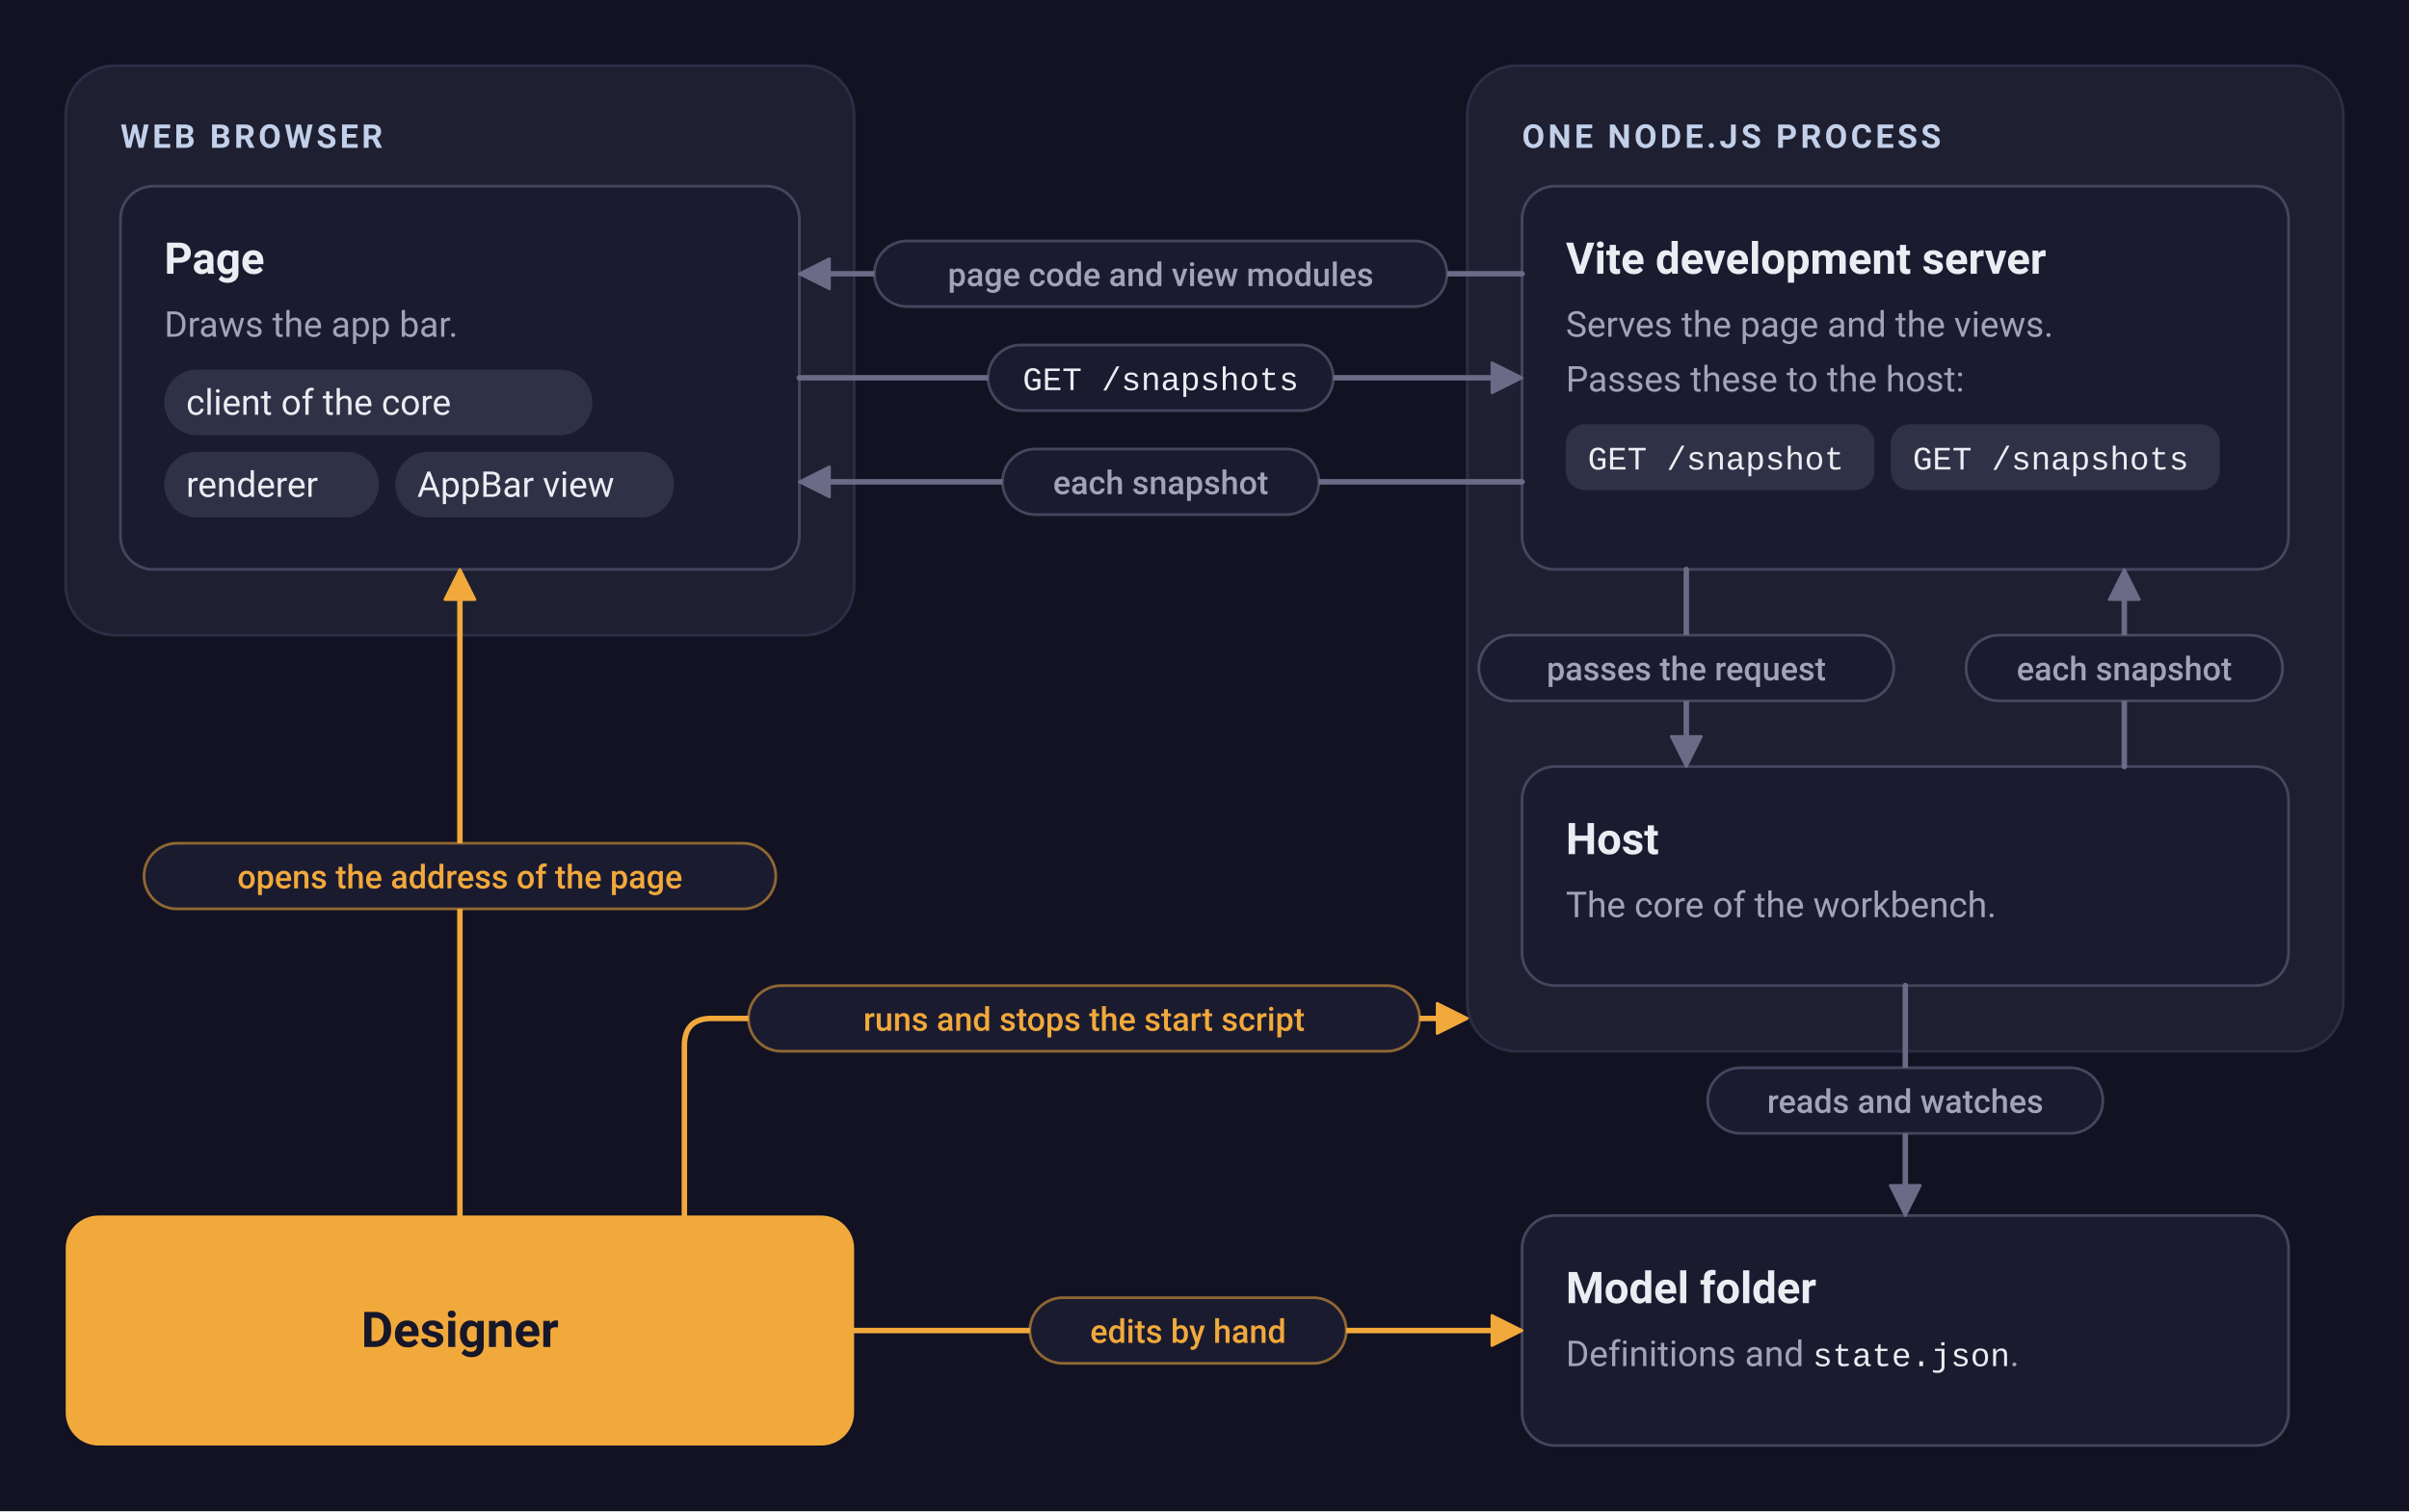
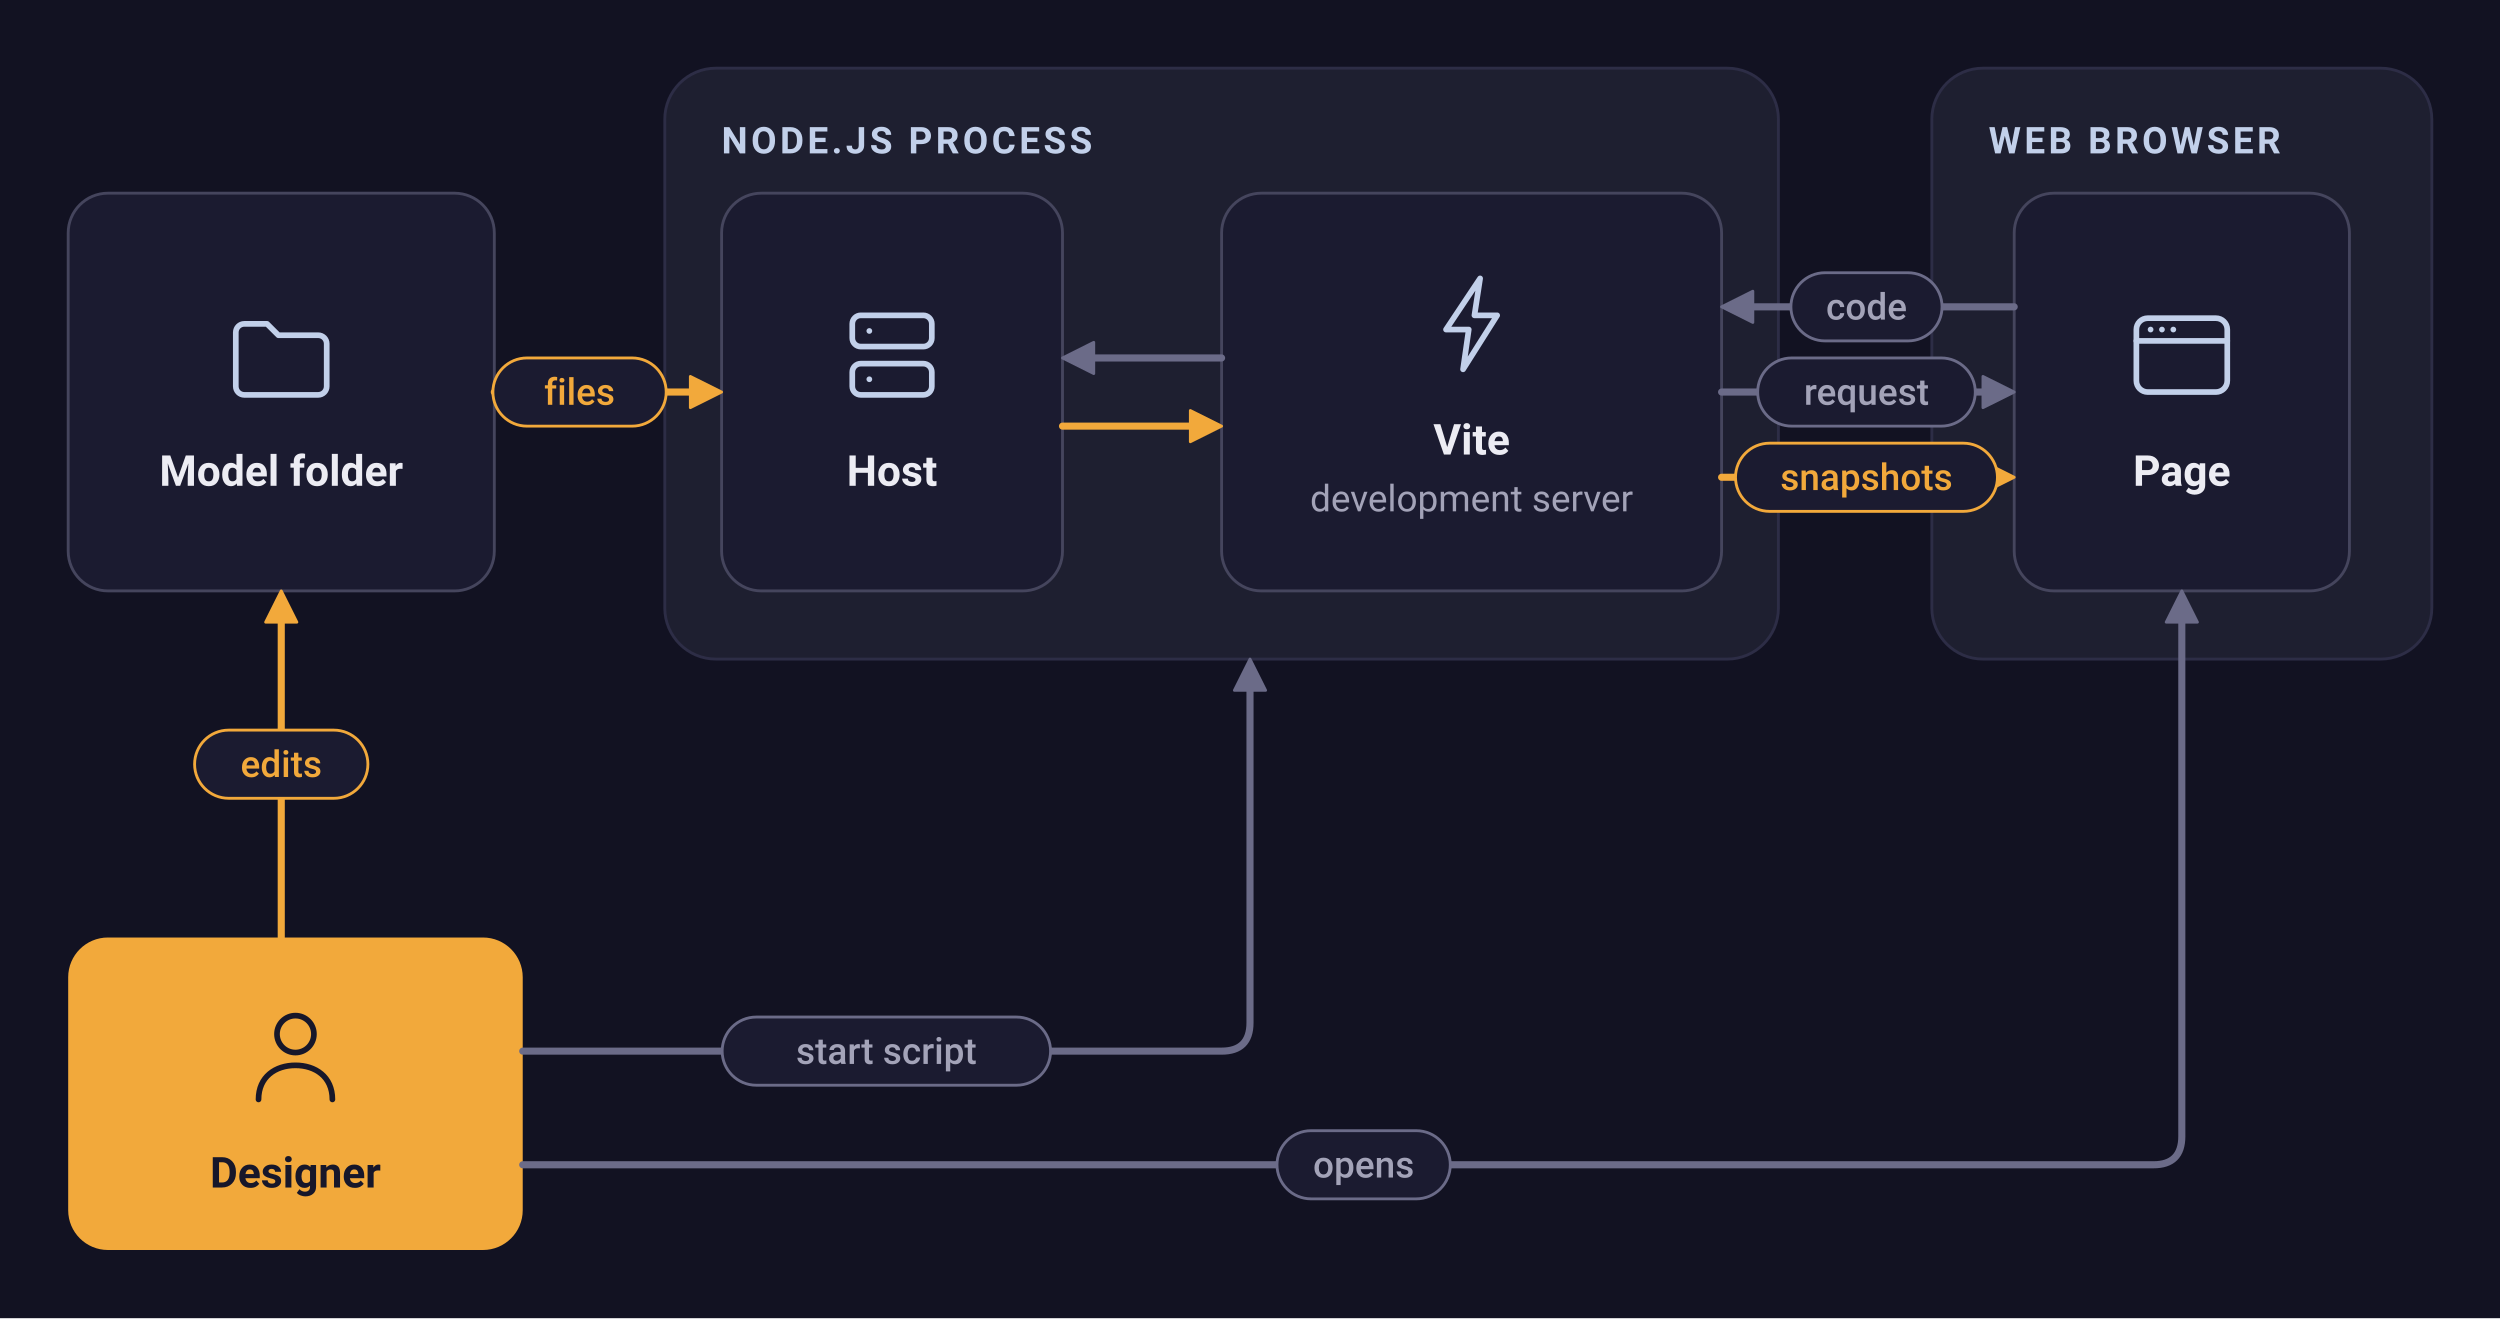
- <svg xmlns="http://www.w3.org/2000/svg" viewBox="0 0 880 552" width="880" height="552" role="img" aria-labelledby="title desc">
-   <rect width="880" height="552" fill="#121222" />
-   <rect x="24" y="24" width="288" height="208" rx="18" fill="#1e1f30" stroke="#2d2d46" />
-   <text x="44" y="54" font-family="system-ui, -apple-system, 'Segoe UI', Roboto, 'Helvetica Neue', Arial, sans-serif" font-weight="600" font-size="12" fill="#c2d0ea" text-anchor="start" letter-spacing="1.2">WEB BROWSER</text>
-   <rect x="536" y="24" width="320" height="360" rx="18" fill="#1e1f30" stroke="#2d2d46" />
-   <text x="556" y="54" font-family="system-ui, -apple-system, 'Segoe UI', Roboto, 'Helvetica Neue', Arial, sans-serif" font-weight="600" font-size="12" fill="#c2d0ea" text-anchor="start" letter-spacing="1.2">ONE NODE.JS PROCESS</text>
-   <rect x="44" y="68" width="248" height="140" rx="12" fill="#1b1b30" stroke="#45455d" filter="url(#shadow)" />
-   <text x="60" y="100" font-family="system-ui, -apple-system, 'Segoe UI', Roboto, 'Helvetica Neue', Arial, sans-serif" font-weight="600" font-size="16" fill="#ececf3" text-anchor="start">Page</text>
-   <text x="60" y="123" font-family="system-ui, -apple-system, 'Segoe UI', Roboto, 'Helvetica Neue', Arial, sans-serif" font-weight="400" font-size="13" fill="#a3a3b8" text-anchor="start">Draws the app bar.</text>
-   <rect x="60" y="135" width="156.4" height="24" rx="12" fill="#2f3146" />
-   <text x="68" y="151.5" font-family="system-ui, -apple-system, 'Segoe UI', Roboto, 'Helvetica Neue', Arial, sans-serif" font-weight="400" font-size="13" fill="#ececf3" text-anchor="start">client of the core</text>
-   <rect x="60" y="165" width="78.4" height="24" rx="12" fill="#2f3146" />
-   <text x="68" y="181.5" font-family="system-ui, -apple-system, 'Segoe UI', Roboto, 'Helvetica Neue', Arial, sans-serif" font-weight="400" font-size="13" fill="#ececf3" text-anchor="start">renderer</text>
-   <rect x="144.4" y="165" width="101.8" height="24" rx="12" fill="#2f3146" />
-   <text x="152.4" y="181.5" font-family="system-ui, -apple-system, 'Segoe UI', Roboto, 'Helvetica Neue', Arial, sans-serif" font-weight="400" font-size="13" fill="#ececf3" text-anchor="start">AppBar view</text>
-   <rect x="556" y="68" width="280" height="140" rx="12" fill="#1b1b30" stroke="#45455d" filter="url(#shadow)" />
-   <text x="572" y="100" font-family="system-ui, -apple-system, 'Segoe UI', Roboto, 'Helvetica Neue', Arial, sans-serif" font-weight="600" font-size="16" fill="#ececf3" text-anchor="start">Vite development server</text>
-   <text x="572" y="123" font-family="system-ui, -apple-system, 'Segoe UI', Roboto, 'Helvetica Neue', Arial, sans-serif" font-weight="400" font-size="13" fill="#a3a3b8" text-anchor="start">Serves the page and the views.</text>
-   <text x="572" y="143" font-family="system-ui, -apple-system, 'Segoe UI', Roboto, 'Helvetica Neue', Arial, sans-serif" font-weight="400" font-size="13" fill="#a3a3b8" text-anchor="start">Passes these to the host:</text>
-   <rect x="572" y="155" width="112.72" height="24" rx="7" fill="#2f3146" />
-   <text x="580" y="171.5" font-family="system-ui, -apple-system, 'Segoe UI', Roboto, 'Helvetica Neue', Arial, sans-serif" font-weight="400" font-size="13" fill="#ececf3" text-anchor="start">
-     <tspan font-family="ui-monospace, SFMono-Regular, Menlo, Consolas, 'Liberation Mono', monospace" font-weight="400" font-size="12" fill="#ececf3">GET /snapshot</tspan>
-   </text>
-   <rect x="690.72" y="155" width="120.16" height="24" rx="7" fill="#2f3146" />
-   <text x="698.72" y="171.5" font-family="system-ui, -apple-system, 'Segoe UI', Roboto, 'Helvetica Neue', Arial, sans-serif" font-weight="400" font-size="13" fill="#ececf3" text-anchor="start">
-     <tspan font-family="ui-monospace, SFMono-Regular, Menlo, Consolas, 'Liberation Mono', monospace" font-weight="400" font-size="12" fill="#ececf3">GET /snapshots</tspan>
-   </text>
-   <rect x="556" y="280" width="280" height="80" rx="12" fill="#1b1b30" stroke="#45455d" filter="url(#shadow)" />
-   <text x="572" y="312" font-family="system-ui, -apple-system, 'Segoe UI', Roboto, 'Helvetica Neue', Arial, sans-serif" font-weight="600" font-size="16" fill="#ececf3" text-anchor="start">Host</text>
-   <text x="572" y="335" font-family="system-ui, -apple-system, 'Segoe UI', Roboto, 'Helvetica Neue', Arial, sans-serif" font-weight="400" font-size="13" fill="#a3a3b8" text-anchor="start">The core of the workbench.</text>
-   <rect x="556" y="444" width="280" height="84" rx="12" fill="#1b1b30" stroke="#45455d" filter="url(#shadow)" />
-   <text x="572" y="476" font-family="system-ui, -apple-system, 'Segoe UI', Roboto, 'Helvetica Neue', Arial, sans-serif" font-weight="600" font-size="16" fill="#ececf3" text-anchor="start">Model folder</text>
-   <text x="572" y="499" font-family="system-ui, -apple-system, 'Segoe UI', Roboto, 'Helvetica Neue', Arial, sans-serif" font-weight="400" font-size="13" fill="#a3a3b8" text-anchor="start">Definitions and <tspan font-family="ui-monospace, SFMono-Regular, Menlo, Consolas, 'Liberation Mono', monospace" font-weight="400" font-size="12" fill="#ececf3">state.json</tspan>.</text>
-   <rect x="24" y="444" width="288" height="84" rx="12" fill="#f2a93b" stroke="none" filter="url(#shadow)" />
-   <text x="168" y="492" font-family="system-ui, -apple-system, 'Segoe UI', Roboto, 'Helvetica Neue', Arial, sans-serif" font-weight="600" font-size="18" fill="#17172a" text-anchor="middle">Designer</text>
-   <path d="M556 100 L302 100" fill="none" stroke="#6b6b88" stroke-width="2" stroke-linecap="round" stroke-linejoin="round" />
-   <polygon points="292,100 303,94.5 303,105.5" fill="#6b6b88" stroke="#6b6b88" stroke-width="1" stroke-linejoin="round" />
-   <rect x="319.4" y="88" width="209.2" height="24" rx="12" fill="#1b1b30" stroke="#6b6b88" stroke-opacity="0.55" />
-   <text x="424" y="104.5" font-family="system-ui, -apple-system, 'Segoe UI', Roboto, 'Helvetica Neue', Arial, sans-serif" font-weight="500" font-size="12" fill="#a3a3b8" text-anchor="middle">page code and view modules</text>
-   <path d="M292 138 L546 138" fill="none" stroke="#6b6b88" stroke-width="2" stroke-linecap="round" stroke-linejoin="round" />
-   <polygon points="556,138 545,143.5 545,132.5" fill="#6b6b88" stroke="#6b6b88" stroke-width="1" stroke-linejoin="round" />
-   <rect x="360.92" y="126" width="126.16" height="24" rx="12" fill="#1b1b30" stroke="#6b6b88" stroke-opacity="0.55" />
-   <text x="424" y="142.5" font-family="system-ui, -apple-system, 'Segoe UI', Roboto, 'Helvetica Neue', Arial, sans-serif" font-weight="500" font-size="12" fill="#a3a3b8" text-anchor="middle">
-     <tspan font-family="ui-monospace, SFMono-Regular, Menlo, Consolas, 'Liberation Mono', monospace" font-weight="400" font-size="12" fill="#ececf3">GET /snapshots</tspan>
-   </text>
-   <path d="M556 176 L302 176" fill="none" stroke="#6b6b88" stroke-width="2" stroke-linecap="round" stroke-linejoin="round" />
-   <polygon points="292,176 303,170.5 303,181.5" fill="#6b6b88" stroke="#6b6b88" stroke-width="1" stroke-linejoin="round" />
-   <rect x="366.2" y="164" width="115.6" height="24" rx="12" fill="#1b1b30" stroke="#6b6b88" stroke-opacity="0.55" />
-   <text x="424" y="180.5" font-family="system-ui, -apple-system, 'Segoe UI', Roboto, 'Helvetica Neue', Arial, sans-serif" font-weight="500" font-size="12" fill="#a3a3b8" text-anchor="middle">each snapshot</text>
-   <path d="M616 208 L616 270" fill="none" stroke="#6b6b88" stroke-width="2" stroke-linecap="round" stroke-linejoin="round" />
-   <polygon points="616,280 610.5,269 621.5,269" fill="#6b6b88" stroke="#6b6b88" stroke-width="1" stroke-linejoin="round" />
-   <rect x="540.2" y="232" width="151.6" height="24" rx="12" fill="#1b1b30" stroke="#6b6b88" stroke-opacity="0.55" />
-   <text x="616" y="248.5" font-family="system-ui, -apple-system, 'Segoe UI', Roboto, 'Helvetica Neue', Arial, sans-serif" font-weight="500" font-size="12" fill="#a3a3b8" text-anchor="middle">passes the request</text>
-   <path d="M776 280 L776 218" fill="none" stroke="#6b6b88" stroke-width="2" stroke-linecap="round" stroke-linejoin="round" />
-   <polygon points="776,208 781.5,219 770.5,219" fill="#6b6b88" stroke="#6b6b88" stroke-width="1" stroke-linejoin="round" />
-   <rect x="718.2" y="232" width="115.6" height="24" rx="12" fill="#1b1b30" stroke="#6b6b88" stroke-opacity="0.55" />
-   <text x="776" y="248.5" font-family="system-ui, -apple-system, 'Segoe UI', Roboto, 'Helvetica Neue', Arial, sans-serif" font-weight="500" font-size="12" fill="#a3a3b8" text-anchor="middle">each snapshot</text>
-   <path d="M696 360 L696 434" fill="none" stroke="#6b6b88" stroke-width="2" stroke-linecap="round" stroke-linejoin="round" />
-   <polygon points="696,444 690.5,433 701.5,433" fill="#6b6b88" stroke="#6b6b88" stroke-width="1" stroke-linejoin="round" />
-   <rect x="623.8" y="390" width="144.4" height="24" rx="12" fill="#1b1b30" stroke="#6b6b88" stroke-opacity="0.55" />
-   <text x="696" y="406.5" font-family="system-ui, -apple-system, 'Segoe UI', Roboto, 'Helvetica Neue', Arial, sans-serif" font-weight="500" font-size="12" fill="#a3a3b8" text-anchor="middle">reads and watches</text>
-   <path d="M168 444 L168 218" fill="none" stroke="#f2a93b" stroke-width="2" stroke-linecap="round" stroke-linejoin="round" />
-   <polygon points="168,208 173.5,219 162.5,219" fill="#f2a93b" stroke="#f2a93b" stroke-width="1" stroke-linejoin="round" />
-   <rect x="52.6" y="308" width="230.8" height="24" rx="12" fill="#1b1b30" stroke="#f2a93b" stroke-opacity="0.55" />
-   <text x="168" y="324.5" font-family="system-ui, -apple-system, 'Segoe UI', Roboto, 'Helvetica Neue', Arial, sans-serif" font-weight="500" font-size="12" fill="#f2a93b" text-anchor="middle">opens the address of the page</text>
-   <path d="M250 444 L250 382 Q250 372 260 372 L526 372" fill="none" stroke="#f2a93b" stroke-width="2" stroke-linecap="round" stroke-linejoin="round" />
-   <polygon points="536,372 525,377.5 525,366.5" fill="#f2a93b" stroke="#f2a93b" stroke-width="1" stroke-linejoin="round" />
-   <rect x="273.4" y="360" width="245.2" height="24" rx="12" fill="#1b1b30" stroke="#f2a93b" stroke-opacity="0.55" />
-   <text x="396" y="376.5" font-family="system-ui, -apple-system, 'Segoe UI', Roboto, 'Helvetica Neue', Arial, sans-serif" font-weight="500" font-size="12" fill="#f2a93b" text-anchor="middle">runs and stops the start script</text>
-   <path d="M312 486 L546 486" fill="none" stroke="#f2a93b" stroke-width="2" stroke-linecap="round" stroke-linejoin="round" />
-   <polygon points="556,486 545,491.5 545,480.5" fill="#f2a93b" stroke="#f2a93b" stroke-width="1" stroke-linejoin="round" />
-   <rect x="376.2" y="474" width="115.6" height="24" rx="12" fill="#1b1b30" stroke="#f2a93b" stroke-opacity="0.55" />
-   <text x="434" y="490.5" font-family="system-ui, -apple-system, 'Segoe UI', Roboto, 'Helvetica Neue', Arial, sans-serif" font-weight="500" font-size="12" fill="#f2a93b" text-anchor="middle">edits by hand</text>
+ <svg xmlns="http://www.w3.org/2000/svg" viewBox="0 0 880 464" width="880" height="464" role="img" aria-labelledby="title desc">
+   <rect width="880" height="464" fill="#121222" />
+   <rect x="234" y="24" width="392" height="208" rx="18" fill="#1e1f30" stroke="#2d2d46" />
+   <text x="254" y="54" font-family="system-ui, -apple-system, 'Segoe UI', Roboto, 'Helvetica Neue', Arial, sans-serif" font-weight="600" font-size="13" fill="#c2d0ea" text-anchor="start" letter-spacing="1.2">NODE.JS PROCESS</text>
+   <rect x="680" y="24" width="176" height="208" rx="18" fill="#1e1f30" stroke="#2d2d46" />
+   <text x="700" y="54" font-family="system-ui, -apple-system, 'Segoe UI', Roboto, 'Helvetica Neue', Arial, sans-serif" font-weight="600" font-size="13" fill="#c2d0ea" text-anchor="start" letter-spacing="1.2">WEB BROWSER</text>
+   <rect x="24" y="68" width="150" height="140" rx="14" fill="#1b1b30" stroke="#45455d" filter="url(#shadow)" />
+   <g transform="translate(79 105) scale(1)" fill="none" stroke="#c2d0ea" stroke-width="2" stroke-linecap="round" stroke-linejoin="round">
+     <path d="M4 12a3 3 0 0 1 3-3h8l4 4h14a3 3 0 0 1 3 3v15a3 3 0 0 1-3 3H7a3 3 0 0 1-3-3z" />
+   </g>
+   <text x="99" y="171" font-family="system-ui, -apple-system, 'Segoe UI', Roboto, 'Helvetica Neue', Arial, sans-serif" font-weight="600" font-size="15" fill="#ececf3" text-anchor="middle">Model folder</text>
+   <rect x="254" y="68" width="120" height="140" rx="14" fill="#1b1b30" stroke="#45455d" filter="url(#shadow)" />
+   <g transform="translate(294 105) scale(1)" fill="none" stroke="#c2d0ea" stroke-width="2" stroke-linecap="round" stroke-linejoin="round">
+     <rect x="6" y="6" width="28" height="11" rx="3" />
+     <rect x="6" y="23" width="28" height="11" rx="3" />
+     <path d="M12 11.5h.01M12 28.5h.01" />
+   </g>
+   <text x="314" y="171" font-family="system-ui, -apple-system, 'Segoe UI', Roboto, 'Helvetica Neue', Arial, sans-serif" font-weight="600" font-size="15" fill="#ececf3" text-anchor="middle">Host</text>
+   <rect x="430" y="68" width="176" height="140" rx="14" fill="#1b1b30" stroke="#45455d" filter="url(#shadow)" />
+   <g transform="translate(498 94) scale(1)" fill="none" stroke="#c2d0ea" stroke-width="2" stroke-linecap="round" stroke-linejoin="round">
+     <path d="M23 4 11 22h8l-2 14 12-19h-8z" />
+   </g>
+   <text x="518" y="160" font-family="system-ui, -apple-system, 'Segoe UI', Roboto, 'Helvetica Neue', Arial, sans-serif" font-weight="600" font-size="15" fill="#ececf3" text-anchor="middle">Vite</text>
+   <text x="518" y="180" font-family="system-ui, -apple-system, 'Segoe UI', Roboto, 'Helvetica Neue', Arial, sans-serif" font-weight="400" font-size="13" fill="#a3a3b8" text-anchor="middle">development server</text>
+   <rect x="709" y="68" width="118" height="140" rx="14" fill="#1b1b30" stroke="#45455d" filter="url(#shadow)" />
+   <g transform="translate(748 105) scale(1)" fill="none" stroke="#c2d0ea" stroke-width="2" stroke-linecap="round" stroke-linejoin="round">
+     <rect x="4" y="7" width="32" height="26" rx="4" />
+     <path d="M4 15h32M9 11h.01M13 11h.01M17 11h.01" />
+   </g>
+   <text x="768" y="171" font-family="system-ui, -apple-system, 'Segoe UI', Roboto, 'Helvetica Neue', Arial, sans-serif" font-weight="600" font-size="15" fill="#ececf3" text-anchor="middle">Page</text>
+   <rect x="24" y="330" width="160" height="110" rx="14" fill="#f2a93b" stroke="none" filter="url(#shadow)" />
+   <g transform="translate(84 352) scale(1)" fill="none" stroke="#17172a" stroke-width="2" stroke-linecap="round" stroke-linejoin="round">
+     <circle cx="20" cy="12" r="6.5" />
+     <path d="M7 35c0-8 6-12 13-12s13 4 13 12" />
+   </g>
+   <text x="104" y="418" font-family="system-ui, -apple-system, 'Segoe UI', Roboto, 'Helvetica Neue', Arial, sans-serif" font-weight="600" font-size="15" fill="#17172a" text-anchor="middle">Designer</text>
+   <path d="M99 330 L99 218" fill="none" stroke="#f2a93b" stroke-width="2.5" stroke-linecap="round" stroke-linejoin="round" />
+   <polygon points="99,208 104.5,219 93.5,219" fill="#f2a93b" stroke="#f2a93b" stroke-width="1" stroke-linejoin="round" />
+   <rect x="68.5" y="257" width="61" height="24" rx="12" fill="#1b1b30" stroke="#f2a93b" />
+   <text x="99" y="273.5" font-family="system-ui, -apple-system, 'Segoe UI', Roboto, 'Helvetica Neue', Arial, sans-serif" font-weight="500" font-size="13" fill="#f2a93b" text-anchor="middle">edits</text>
+   <path d="M174 138 L244 138" fill="none" stroke="#f2a93b" stroke-width="2.5" stroke-linecap="round" stroke-linejoin="round" />
+   <polygon points="254,138 243,143.5 243,132.5" fill="#f2a93b" stroke="#f2a93b" stroke-width="1" stroke-linejoin="round" />
+   <rect x="173.5" y="126" width="61" height="24" rx="12" fill="#1b1b30" stroke="#f2a93b" />
+   <text x="204" y="142.5" font-family="system-ui, -apple-system, 'Segoe UI', Roboto, 'Helvetica Neue', Arial, sans-serif" font-weight="500" font-size="13" fill="#f2a93b" text-anchor="middle">files</text>
+   <path d="M374 150 L420 150" fill="none" stroke="#f2a93b" stroke-width="2.5" stroke-linecap="round" stroke-linejoin="round" />
+   <polygon points="430,150 419,155.5 419,144.5" fill="#f2a93b" stroke="#f2a93b" stroke-width="1" stroke-linejoin="round" />
+   <path d="M606 168 L699 168" fill="none" stroke="#f2a93b" stroke-width="2.5" stroke-linecap="round" stroke-linejoin="round" />
+   <polygon points="709,168 698,173.5 698,162.5" fill="#f2a93b" stroke="#f2a93b" stroke-width="1" stroke-linejoin="round" />
+   <rect x="610.9" y="156" width="92.2" height="24" rx="12" fill="#1b1b30" stroke="#f2a93b" />
+   <text x="657" y="172.5" font-family="system-ui, -apple-system, 'Segoe UI', Roboto, 'Helvetica Neue', Arial, sans-serif" font-weight="500" font-size="13" fill="#f2a93b" text-anchor="middle">snapshots</text>
+   <path d="M430 126 L384 126" fill="none" stroke="#6b6b88" stroke-width="2.5" stroke-linecap="round" stroke-linejoin="round" />
+   <polygon points="374,126 385,120.5 385,131.5" fill="#6b6b88" stroke="#6b6b88" stroke-width="1" stroke-linejoin="round" />
+   <path d="M709 108 L616 108" fill="none" stroke="#6b6b88" stroke-width="2.5" stroke-linecap="round" stroke-linejoin="round" />
+   <polygon points="606,108 617,102.5 617,113.5" fill="#6b6b88" stroke="#6b6b88" stroke-width="1" stroke-linejoin="round" />
+   <rect x="630.4" y="96" width="53.2" height="24" rx="12" fill="#1b1b30" stroke="#6b6b88" />
+   <text x="657" y="112.5" font-family="system-ui, -apple-system, 'Segoe UI', Roboto, 'Helvetica Neue', Arial, sans-serif" font-weight="500" font-size="13" fill="#a3a3b8" text-anchor="middle">code</text>
+   <path d="M606 138 L699 138" fill="none" stroke="#6b6b88" stroke-width="2.5" stroke-linecap="round" stroke-linejoin="round" />
+   <polygon points="709,138 698,143.5 698,132.5" fill="#6b6b88" stroke="#6b6b88" stroke-width="1" stroke-linejoin="round" />
+   <rect x="618.7" y="126" width="76.6" height="24" rx="12" fill="#1b1b30" stroke="#6b6b88" />
+   <text x="657" y="142.5" font-family="system-ui, -apple-system, 'Segoe UI', Roboto, 'Helvetica Neue', Arial, sans-serif" font-weight="500" font-size="13" fill="#a3a3b8" text-anchor="middle">request</text>
+   <path d="M184 370 L430 370 Q440 370 440 360 L440 242" fill="none" stroke="#6b6b88" stroke-width="2.5" stroke-linecap="round" stroke-linejoin="round" />
+   <polygon points="440,232 445.5,243 434.5,243" fill="#6b6b88" stroke="#6b6b88" stroke-width="1" stroke-linejoin="round" />
+   <rect x="254.2" y="358" width="115.6" height="24" rx="12" fill="#1b1b30" stroke="#6b6b88" />
+   <text x="312" y="374.5" font-family="system-ui, -apple-system, 'Segoe UI', Roboto, 'Helvetica Neue', Arial, sans-serif" font-weight="500" font-size="13" fill="#a3a3b8" text-anchor="middle">start script</text>
+   <path d="M184 410 L758 410 Q768 410 768 400 L768 218" fill="none" stroke="#6b6b88" stroke-width="2.5" stroke-linecap="round" stroke-linejoin="round" />
+   <polygon points="768,208 773.5,219 762.5,219" fill="#6b6b88" stroke="#6b6b88" stroke-width="1" stroke-linejoin="round" />
+   <rect x="449.5" y="398" width="61" height="24" rx="12" fill="#1b1b30" stroke="#6b6b88" />
+   <text x="480" y="414.5" font-family="system-ui, -apple-system, 'Segoe UI', Roboto, 'Helvetica Neue', Arial, sans-serif" font-weight="500" font-size="13" fill="#a3a3b8" text-anchor="middle">opens</text>
</svg>
